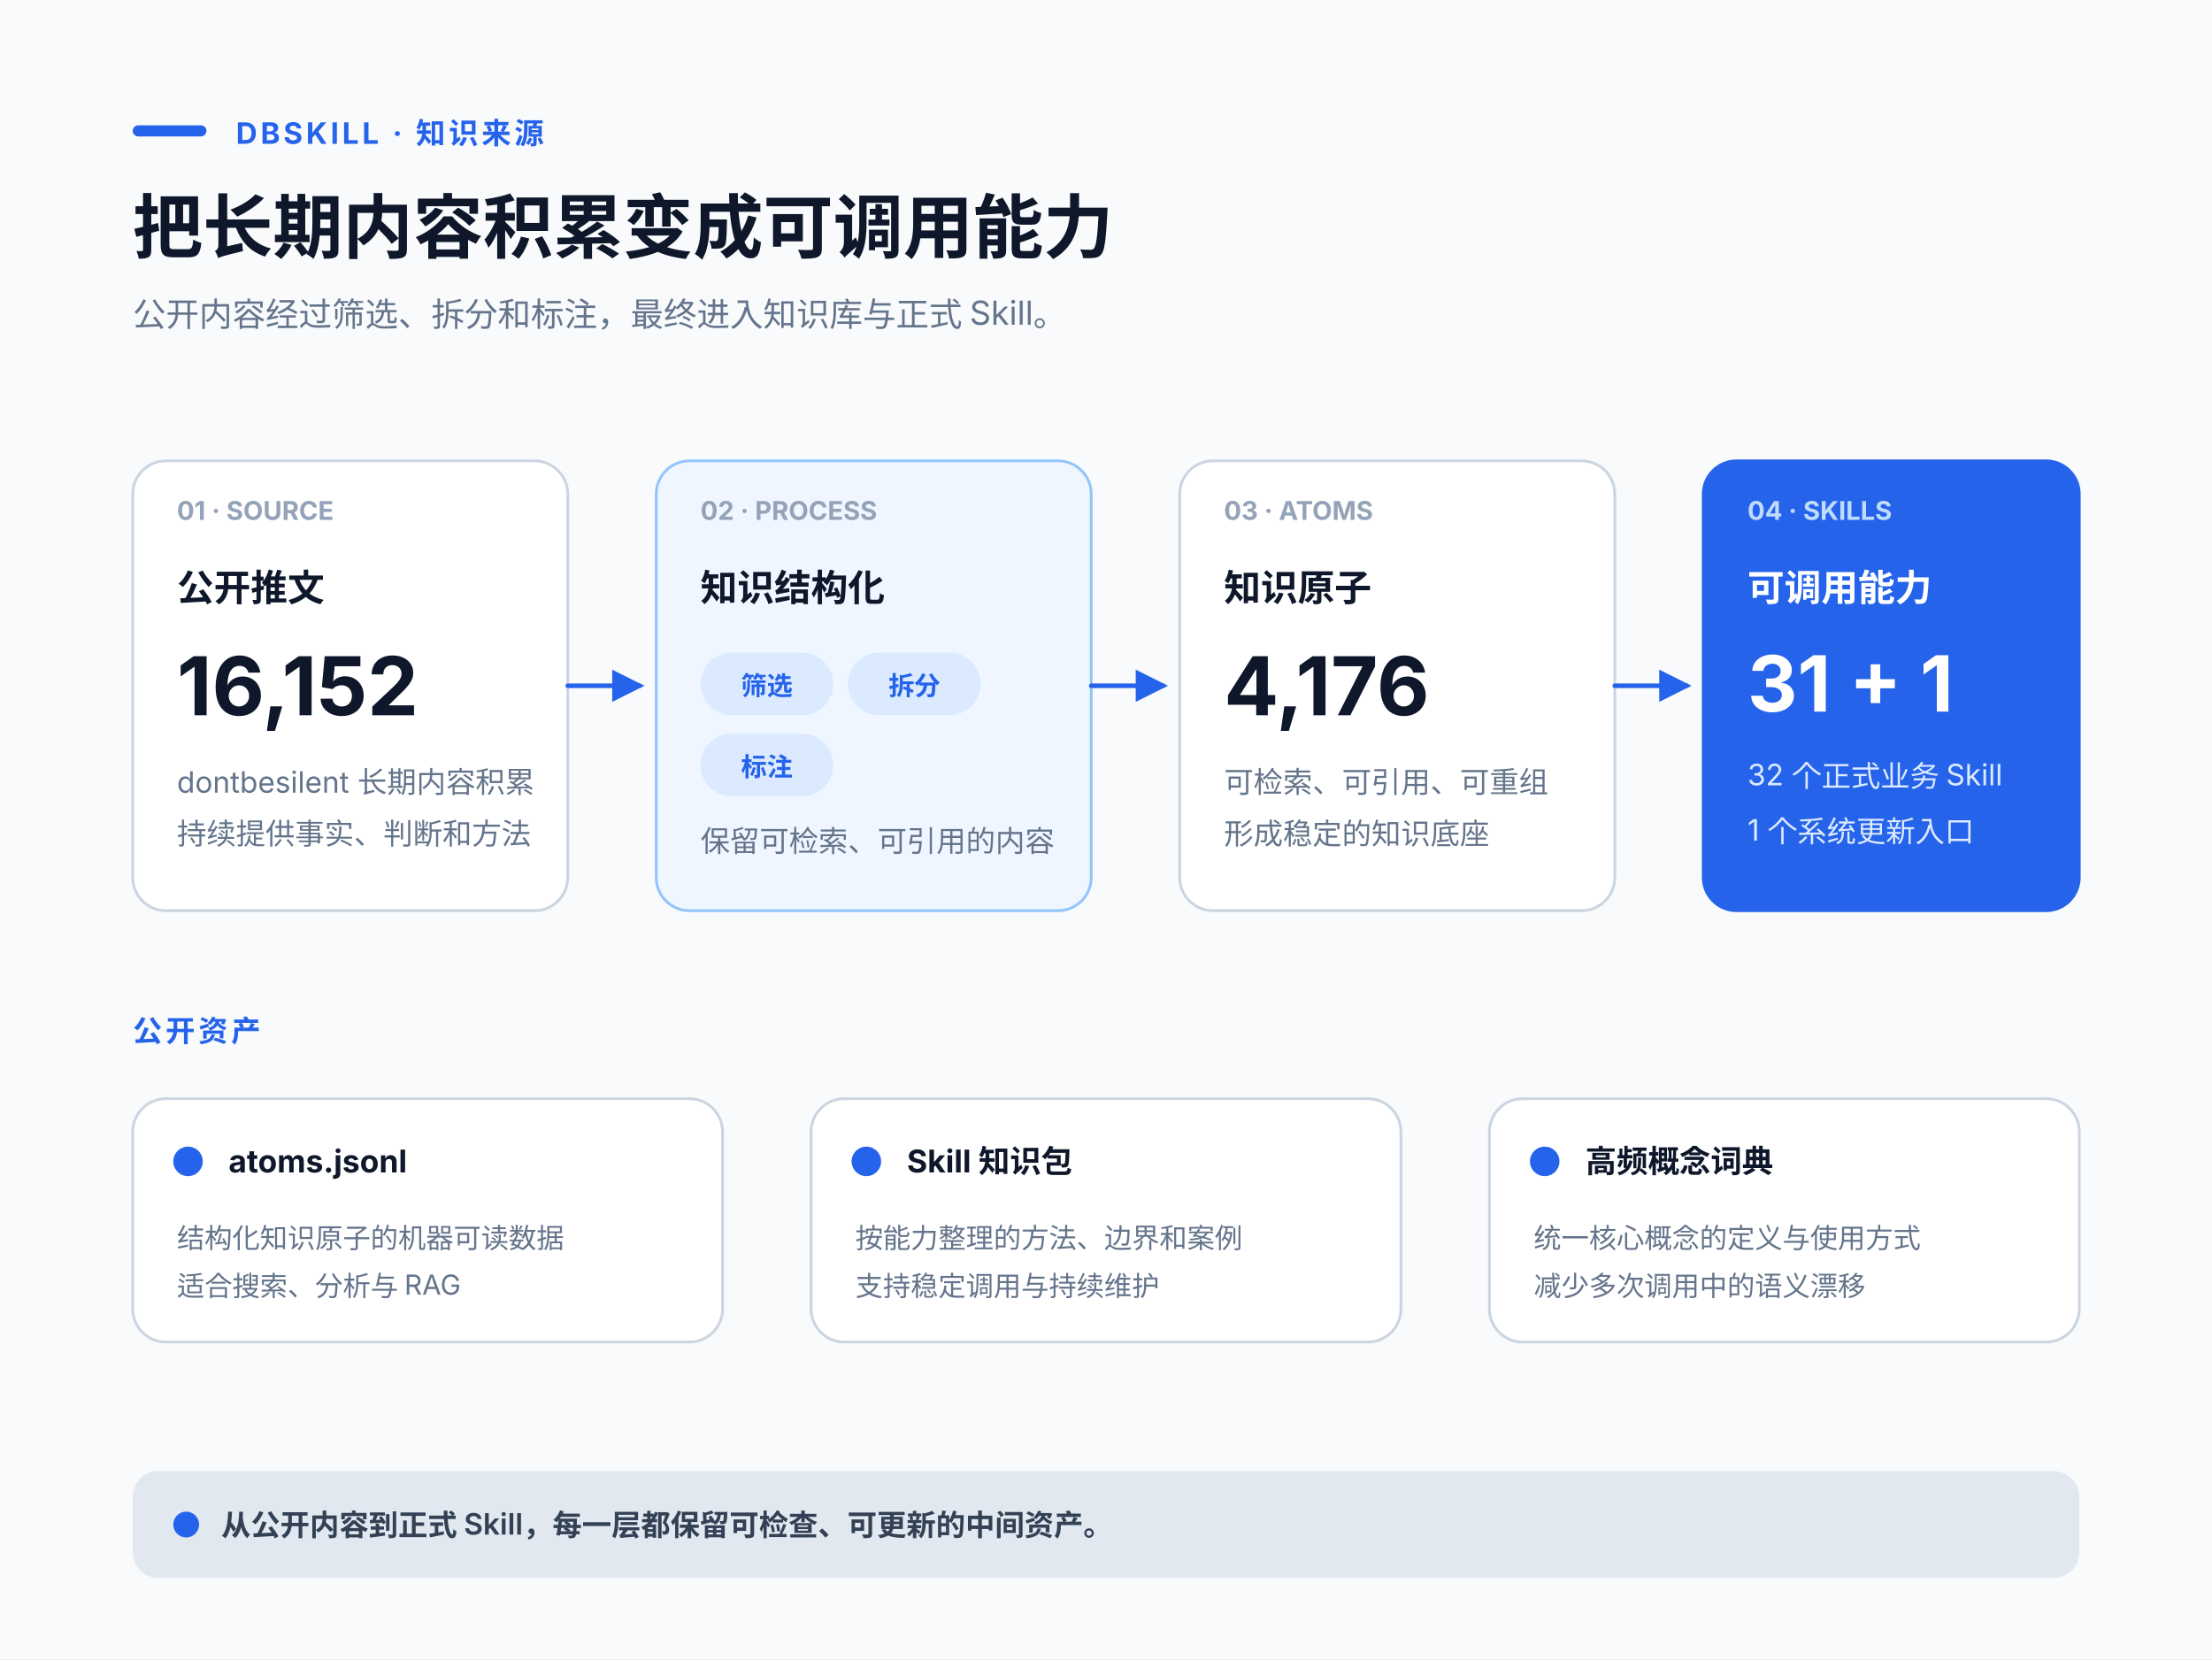
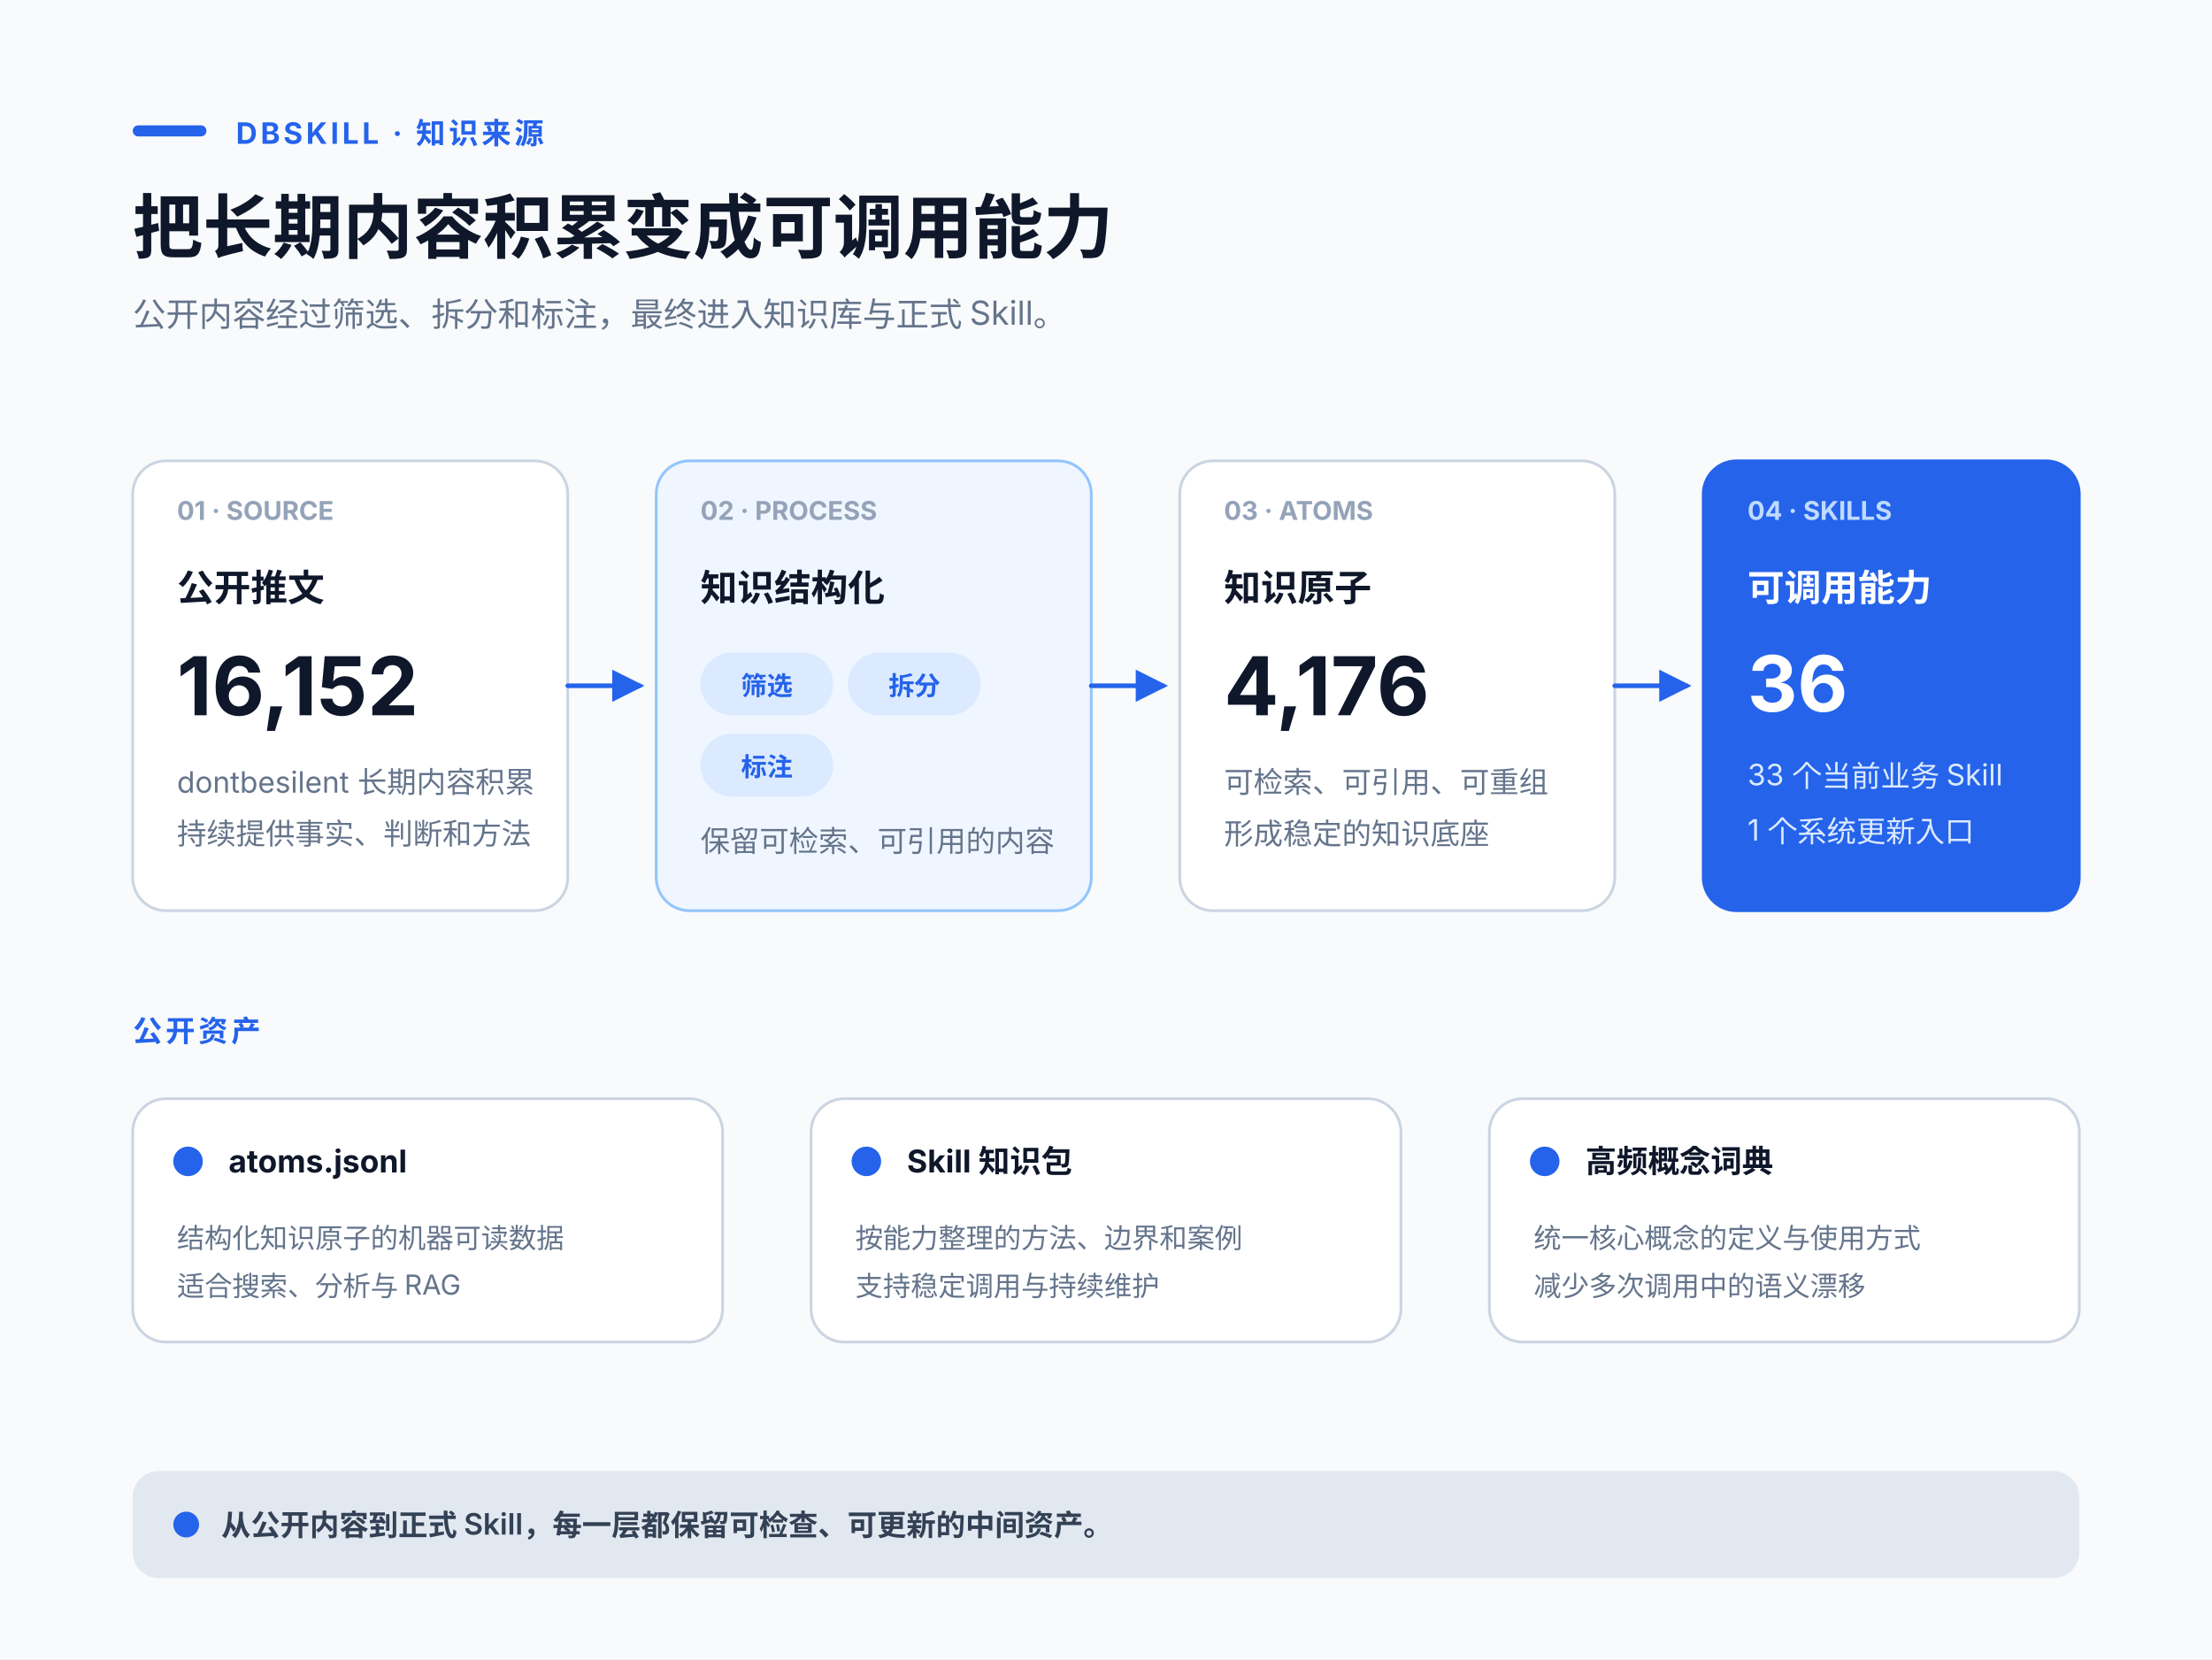
<svg xmlns="http://www.w3.org/2000/svg" width="1200" height="900" viewBox="0 0 1200 900" role="img" aria-labelledby="title desc">
  <defs>
    <marker id="arrow" viewBox="0 0 10 10" refX="8.5" refY="5" markerWidth="7" markerHeight="7" orient="auto-start-reverse">
      <path d="M 0 0 L 10 5 L 0 10 z" fill="#2563EB" />
    </marker>
    <style>
      text { font-family: -apple-system, BlinkMacSystemFont, "Segoe UI", "PingFang SC", "Microsoft YaHei", sans-serif; }
      .eyebrow { font-size: 16px; font-weight: 700; letter-spacing: 1.8px; fill: #2563EB; }
      .title { font-size: 38px; font-weight: 700; fill: #0F172A; }
      .subtitle { font-size: 18px; font-weight: 400; fill: #64748B; }
      .index { font-size: 14px; font-weight: 700; fill: #94A3B8; }
      .index-inverse { font-size: 14px; font-weight: 700; fill: #BFDBFE; }
      .label { font-size: 20px; font-weight: 700; fill: #0F172A; }
      .label-inverse { font-size: 20px; font-weight: 700; fill: #FFFFFF; }
      .number { font-size: 44px; font-weight: 700; fill: #0F172A; }
      .number-inverse { font-size: 42px; font-weight: 700; fill: #FFFFFF; }
      .body { font-size: 16px; font-weight: 400; fill: #64748B; }
      .body-inverse { font-size: 16px; font-weight: 400; fill: #DBEAFE; }
      .pill { font-size: 14px; font-weight: 700; fill: #2563EB; }
      .asset-label { font-size: 17px; font-weight: 700; fill: #0F172A; }
      .asset-body { font-size: 15px; font-weight: 400; fill: #64748B; }
      .node { fill: #FFFFFF; stroke: #CBD5E1; stroke-width: 1.5; }
      .node-soft { fill: #EFF6FF; stroke: #93C5FD; stroke-width: 1.5; }
      .node-strong { fill: #2563EB; stroke: #2563EB; stroke-width: 1.5; }
      .line { fill: none; stroke: #2563EB; stroke-width: 2.5; stroke-linecap: round; marker-end: url(#arrow); }
      .footer { font-size: 16px; font-weight: 600; fill: #334155; }
    </style>
  </defs>
  <rect width="1200" height="900" fill="#F8FAFC" />
  <rect x="72" y="68" width="40" height="6" rx="3" fill="#2563EB" />
  <text class="eyebrow" x="128" y="78">DBSKILL · 知识来源</text>
  <text class="title" x="72" y="137">把长期内容积累变成可调用能力</text>
  <text class="subtitle" x="72" y="177">公开内容经过筛选、拆分和标注，最终进入知识库与正式 Skill。</text>
  <rect class="node" x="72" y="250" width="236" height="244" rx="18" />
  <text class="index" x="96" y="282">01 · SOURCE</text>
  <text class="label" x="96" y="326">公开推文</text>
  <text class="number" x="96" y="388">16,152</text>
  <text class="body" x="96" y="430">dontbesilent 长期内容积累</text>
  <text class="body" x="96" y="458">持续提供事实、判断和方法</text>
  <path class="line" d="M308 372 H347" />
  <rect class="node-soft" x="356" y="250" width="236" height="244" rx="18" />
  <text class="index" x="380" y="282">02 · PROCESS</text>
  <text class="label" x="380" y="326">知识结构化</text>
  <rect x="380" y="354" width="72" height="34" rx="17" fill="#DBEAFE" />
  <rect x="460" y="354" width="72" height="34" rx="17" fill="#DBEAFE" />
  <rect x="380" y="398" width="72" height="34" rx="17" fill="#DBEAFE" />
  <text class="pill" x="416" y="377" text-anchor="middle">筛选</text>
  <text class="pill" x="496" y="377" text-anchor="middle">拆分</text>
  <text class="pill" x="416" y="421" text-anchor="middle">标注</text>
  <text class="body" x="380" y="462">保留可检索、可引用的内容</text>
  <path class="line" d="M592 372 H631" />
  <rect class="node" x="640" y="250" width="236" height="244" rx="18" />
  <text class="index" x="664" y="282">03 · ATOMS</text>
  <text class="label" x="664" y="326">知识原子</text>
  <text class="number" x="664" y="388">4,176</text>
  <text class="body" x="664" y="430">可检索、可引用、可重组</text>
  <text class="body" x="664" y="458">形成稳定的知识底座</text>
  <path class="line" d="M876 372 H915" />
  <rect class="node-strong" x="924" y="250" width="204" height="244" rx="18" />
  <text class="index-inverse" x="948" y="282">04 · SKILLS</text>
  <text class="label-inverse" x="948" y="326">可调用能力</text>
-   <text class="number-inverse" x="948" y="386">31 + 1</text>
-   <text class="body-inverse" x="948" y="426">32 个正式业务 Skill</text>
+   <text class="number-inverse" x="948" y="386">36</text>
+   <text class="body-inverse" x="948" y="426">33 个当前业务 Skill</text>
  <text class="body-inverse" x="948" y="456">1 个系统更新入口</text>
  <text class="eyebrow" x="72" y="565">公开资产</text>
  <rect class="node" x="72" y="596" width="320" height="132" rx="18" />
  <circle cx="102" cy="630" r="8" fill="#2563EB" />
  <text class="asset-label" x="124" y="636">atoms.jsonl</text>
  <text class="asset-body" x="96" y="677">结构化知识原子的机器可读数据</text>
  <text class="asset-body" x="96" y="703">适合搜索、分析与 RAG</text>
  <rect class="node" x="440" y="596" width="320" height="132" rx="18" />
  <circle cx="470" cy="630" r="8" fill="#2563EB" />
  <text class="asset-label" x="492" y="636">Skill 知识包</text>
  <text class="asset-body" x="464" y="677">按能力整理的方法、边界和案例</text>
  <text class="asset-body" x="464" y="703">支持稳定调用与持续维护</text>
  <rect class="node" x="808" y="596" width="320" height="132" rx="18" />
  <circle cx="838" cy="630" r="8" fill="#2563EB" />
  <text class="asset-label" x="860" y="636">高频概念词典</text>
  <text class="asset-body" x="832" y="677">统一核心概念的定义与使用方式</text>
  <text class="asset-body" x="832" y="703">减少多次调用中的语义漂移</text>
  <rect x="72" y="798" width="1056" height="58" rx="14" fill="#E2E8F0" />
  <circle cx="101" cy="827" r="7" fill="#2563EB" />
  <text class="footer" x="120" y="833">从公开内容到正式 Skill，每一层都保留可检查、可更新的中间资产。</text>
</svg>
